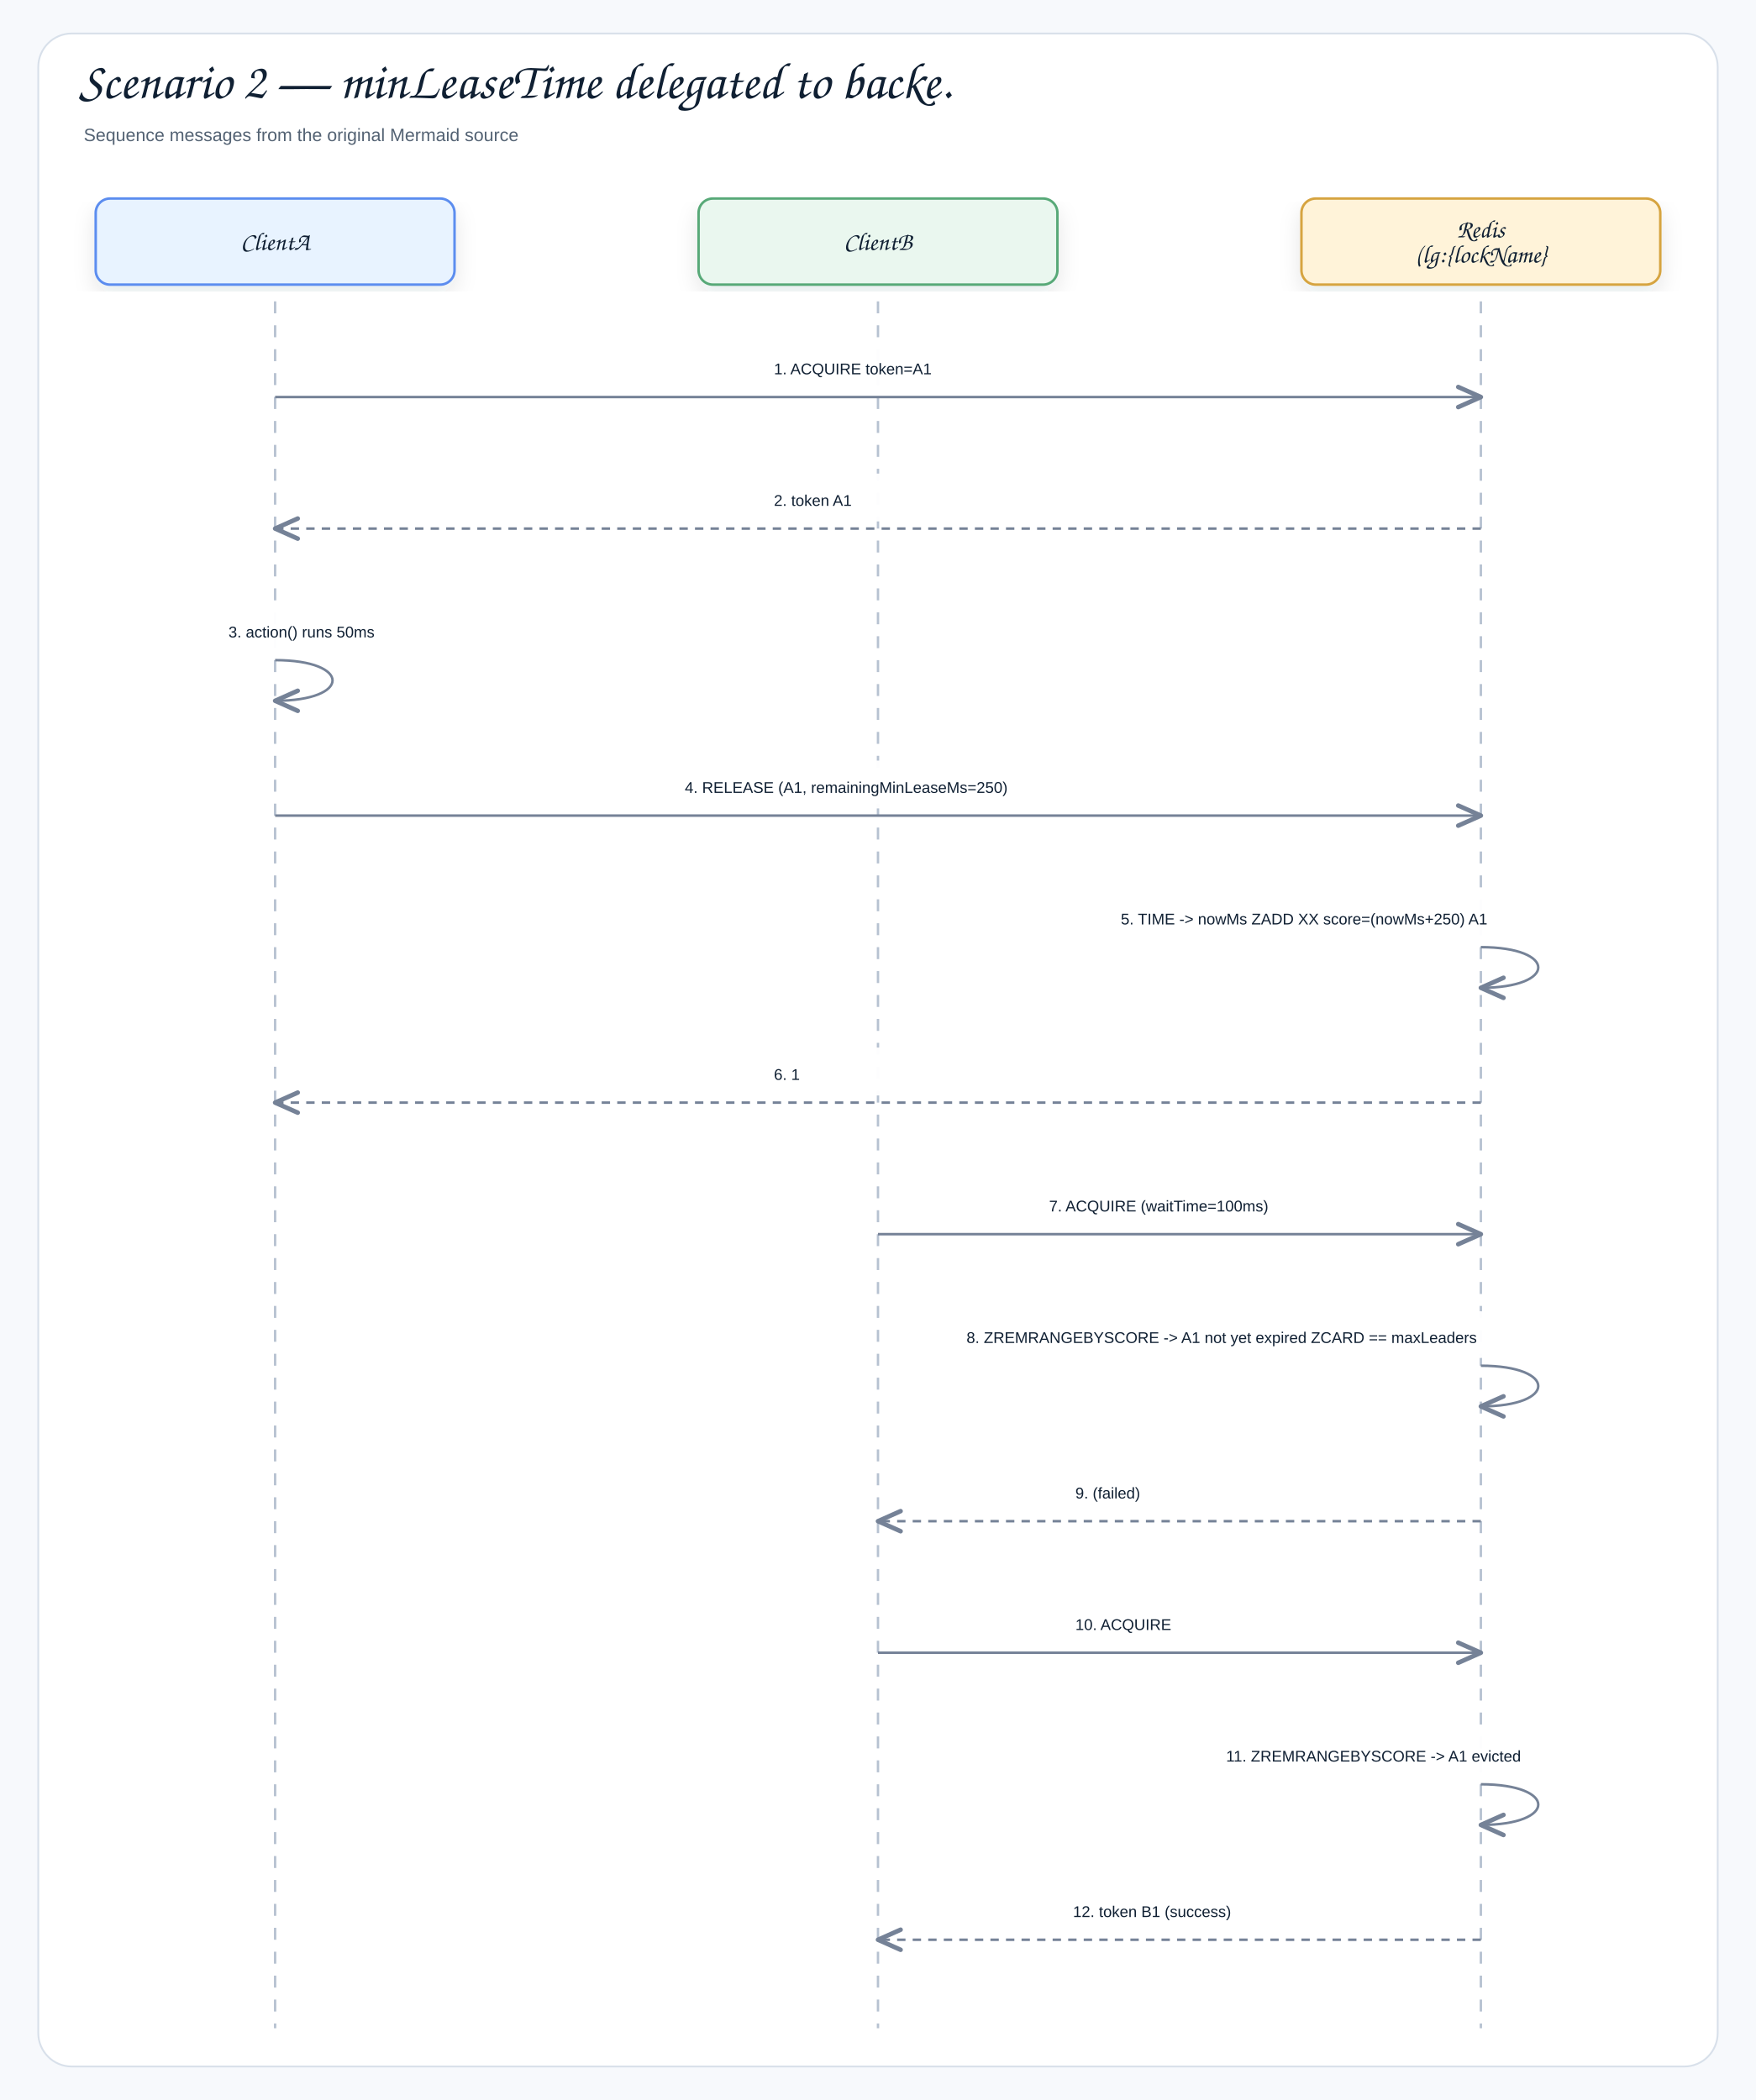
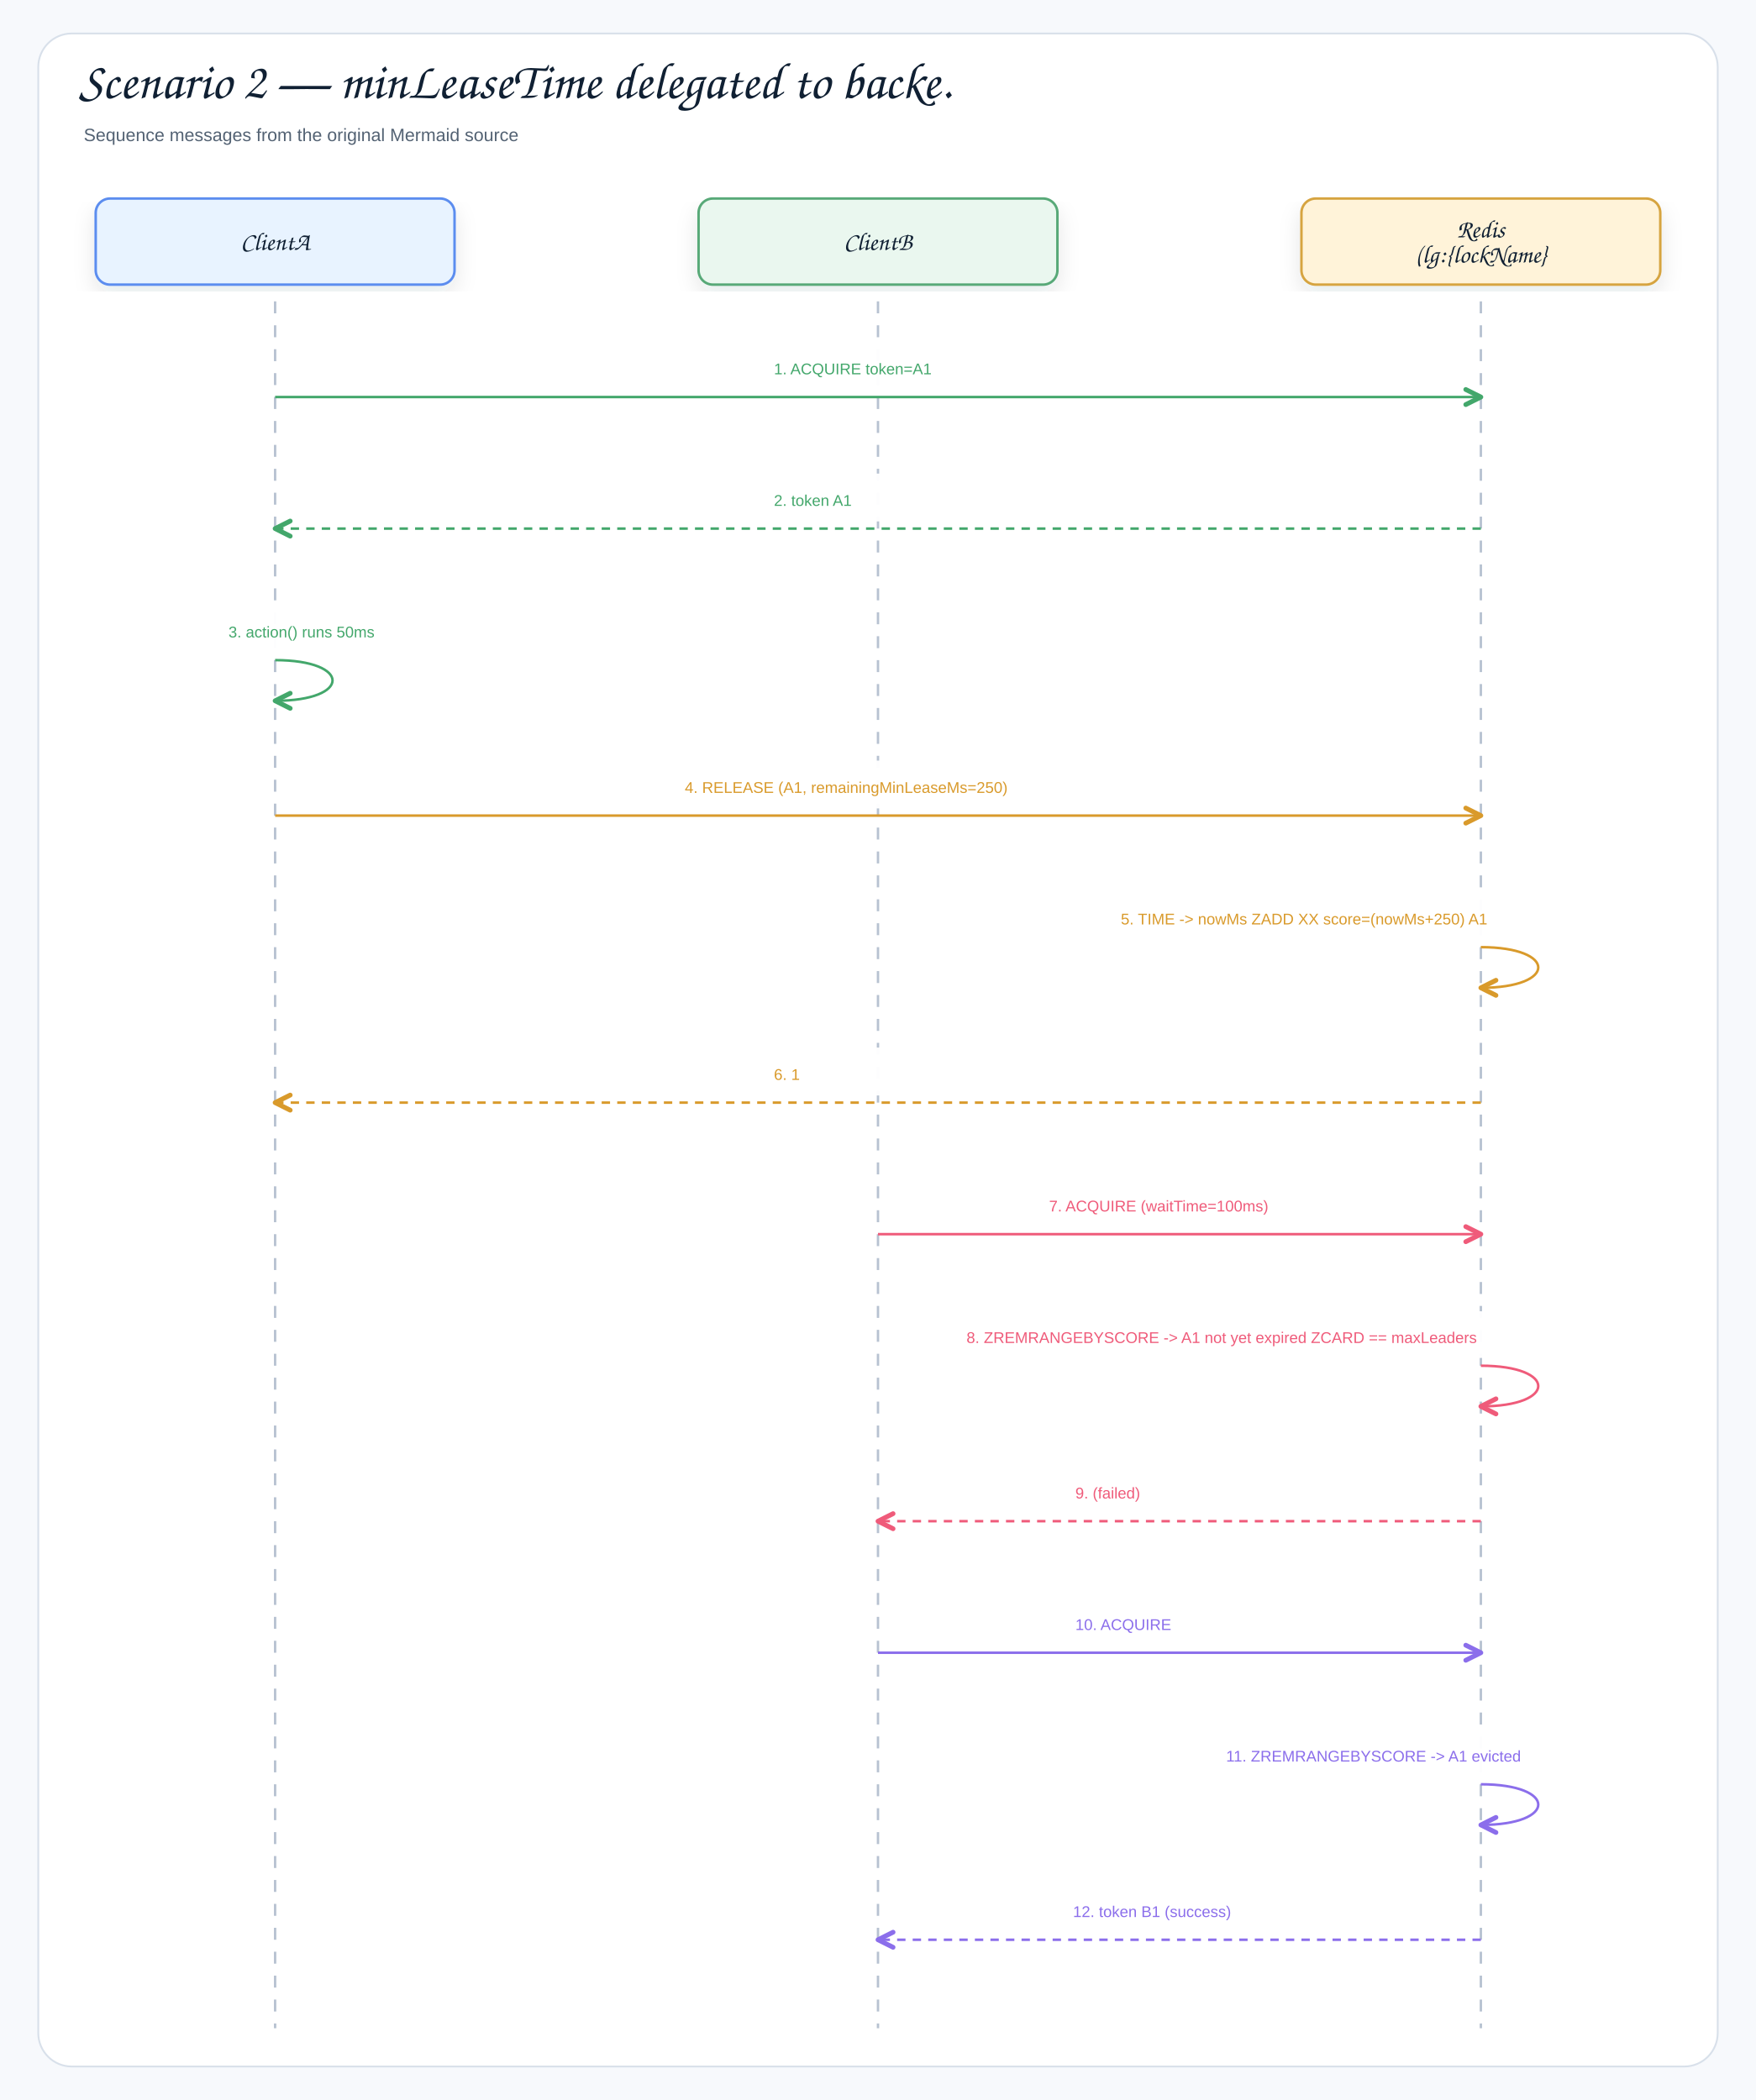
<svg xmlns="http://www.w3.org/2000/svg" width="1468" height="1756" viewBox="0 0 1468 1756" role="img" aria-label="Scenario 2 — minLeaseTime delegated to backend TTL">
  <defs>
    <filter id="shadow" x="-8%" y="-8%" width="116%" height="116%">
      <feDropShadow dx="0" dy="8" stdDeviation="9" flood-color="#1f2937" flood-opacity="0.10" />
    </filter>
    <marker id="openArrow" markerWidth="12" markerHeight="10" refX="10" refY="5" orient="auto" markerUnits="strokeWidth">
      <path d="M 1 1 L 10 5 L 1 9" fill="none" stroke="#758297" stroke-width="1.8" stroke-linecap="round" stroke-linejoin="round" />
    </marker>
    <marker id="inherit" markerWidth="14" markerHeight="12" refX="12" refY="6" orient="auto" markerUnits="strokeWidth">
      <path d="M 0 1 L 12 6 L 0 11 Z" fill="#ffffff" stroke="#758297" stroke-width="1.8" />
    </marker>
    <style>
    .canvas{fill:#f7f9fc}.frame{fill:#fff;stroke:#d8e0ea;stroke-width:1.5}
    .title{font-family:"Architects Daughter","Comic Mono","Comic Sans MS","Comic Sans",cursive;font-size:43px;font-weight:400;fill:#102033}
    .subtitle{font-family:"Comic Mono","Comic Sans MS","Comic Sans","Comic Neue",Arial,sans-serif;font-size:15px;font-weight:400;fill:#536273}
    .label{font-family:"Architects Daughter","Comic Mono","Comic Sans MS","Comic Sans",cursive;font-size:25px;font-weight:400;fill:#102033}
    .smallLabel{font-family:"Architects Daughter","Comic Mono","Comic Sans MS","Comic Sans",cursive;font-size:21px;font-weight:400;fill:#102033}
    .mono{font-family:"Comic Mono","Comic Sans MS","Comic Sans","Comic Neue",Arial,sans-serif;font-size:12px;font-weight:400;fill:#102033}
    .small{font-family:"Comic Mono","Comic Sans MS","Comic Sans","Comic Neue",Arial,sans-serif;font-size:12px;font-weight:400;fill:#536273}
    .strong{font-family:"Comic Mono","Comic Sans MS","Comic Sans","Comic Neue",Arial,sans-serif;font-size:13px;font-weight:400;fill:#102033}
    .card{stroke-width:2.1;filter:url(#shadow)}.compartment{stroke-width:1.5;fill:none}
    .line{stroke:#758297;stroke-width:2.1;fill:none;marker-end:url(#openArrow)}
    .plainLine{stroke:#758297;stroke-width:2.1;fill:none}
    .dashed{stroke:#758297;stroke-width:2.1;stroke-dasharray:7 6;fill:none;marker-end:url(#openArrow)}
    .inheritLine{stroke:#758297;stroke-width:2.2;fill:none;marker-end:url(#inherit)}
    .implLine{stroke:#758297;stroke-width:2.2;stroke-dasharray:8 7;fill:none;marker-end:url(#inherit)}
  </style>
+     <marker id="semanticArrow-neutral" markerWidth="8" markerHeight="8" refX="7" refY="4" orient="auto" markerUnits="strokeWidth">
+       <path d="M 1 1 L 7 4 L 1 7" fill="none" stroke="#758297" stroke-width="1.9" stroke-linecap="round" stroke-linejoin="round" />
+     </marker>
+     <marker id="semanticArrow-leader" markerWidth="8" markerHeight="8" refX="7" refY="4" orient="auto" markerUnits="strokeWidth">
+       <path d="M 1 1 L 7 4 L 1 7" fill="none" stroke="#43A76B" stroke-width="1.9" stroke-linecap="round" stroke-linejoin="round" />
+     </marker>
+     <marker id="semanticArrow-skipped" markerWidth="8" markerHeight="8" refX="7" refY="4" orient="auto" markerUnits="strokeWidth">
+       <path d="M 1 1 L 7 4 L 1 7" fill="none" stroke="#EF5B7A" stroke-width="1.9" stroke-linecap="round" stroke-linejoin="round" />
+     </marker>
+     <marker id="semanticArrow-contention" markerWidth="8" markerHeight="8" refX="7" refY="4" orient="auto" markerUnits="strokeWidth">
+       <path d="M 1 1 L 7 4 L 1 7" fill="none" stroke="#D99A2B" stroke-width="1.9" stroke-linecap="round" stroke-linejoin="round" />
+     </marker>
+     <marker id="semanticArrow-reacquire" markerWidth="8" markerHeight="8" refX="7" refY="4" orient="auto" markerUnits="strokeWidth">
+       <path d="M 1 1 L 7 4 L 1 7" fill="none" stroke="#8B6EEB" stroke-width="1.9" stroke-linecap="round" stroke-linejoin="round" />
+     </marker>
  </defs>
  <rect class="canvas" width="1468" height="1756" />
  <rect class="frame" x="32" y="28" width="1404" height="1700" rx="28" />
  <text class="title" x="66" y="82">Scenario 2 — minLeaseTime delegated to backe.</text>
  <text class="subtitle" x="70" y="118">Sequence messages from the original Mermaid source</text>
  <rect class="card" x="80" y="166" width="300" height="72" rx="12" fill="#E8F3FF" stroke="#5B8DEF" />
  <text class="smallLabel" x="230" y="209" text-anchor="middle">ClientA</text>
  <line class="lifeline" x1="230" y1="252" x2="230" y2="1696" stroke="#b7c2d1" stroke-width="2" stroke-dasharray="10 10" />
  <rect class="card" x="584" y="166" width="300" height="72" rx="12" fill="#EAF7EF" stroke="#58A978" />
  <text class="smallLabel" x="734" y="209" text-anchor="middle">ClientB</text>
  <line class="lifeline" x1="734" y1="252" x2="734" y2="1696" stroke="#b7c2d1" stroke-width="2" stroke-dasharray="10 10" />
  <rect class="card" x="1088" y="166" width="300" height="72" rx="12" fill="#FFF3D9" stroke="#D6A441" />
  <text class="smallLabel" x="1238" y="198.5" text-anchor="middle">Redis</text>
  <text class="smallLabel" x="1238" y="219.5" text-anchor="middle">(lg:{lockName}</text>
  <line class="lifeline" x1="1238" y1="252" x2="1238" y2="1696" stroke="#b7c2d1" stroke-width="2" stroke-dasharray="10 10" />
  <rect x="629" y="286" width="210" height="40" rx="102" fill="#ffffff" opacity="0.97" />
-   <text class="strong" x="647" y="313" text-anchor="start">1. ACQUIRE token=A1</text>
-   <path class="line" d="M230 332 L1238 332" />
+   <text class="strong" x="647" y="313" text-anchor="start" style="fill:#43A76B">1. ACQUIRE token=A1</text>
+   <path class="line" d="M230 332 L1238 332" data-route-tone="leader" style="stroke:#43A76B;marker-end:url(#semanticArrow-leader)" />
  <rect x="629" y="396" width="210" height="40" rx="102" fill="#ffffff" opacity="0.97" />
-   <text class="strong" x="647" y="423" text-anchor="start">2. token A1</text>
-   <path class="dashed" d="M1238 442 L230 442" />
+   <text class="strong" x="647" y="423" text-anchor="start" style="fill:#43A76B">2. token A1</text>
+   <path class="dashed" d="M1238 442 L230 442" data-route-tone="leader" style="stroke:#43A76B;marker-end:url(#semanticArrow-leader)" />
  <rect x="173" y="506" width="210" height="40" rx="102" fill="#ffffff" opacity="0.97" />
-   <text class="strong" x="191" y="533" text-anchor="start">3. action() runs 50ms</text>
-   <path class="line" d="M230 552 C294 552 294 586 230 586" />
+   <text class="strong" x="191" y="533" text-anchor="start" style="fill:#43A76B">3. action() runs 50ms</text>
+   <path class="line" d="M230 552 C294 552 294 586 230 586" data-route-tone="leader" style="stroke:#43A76B;marker-end:url(#semanticArrow-leader)" />
  <rect x="554.5" y="636" width="359" height="40" rx="102" fill="#ffffff" opacity="0.97" />
-   <text class="strong" x="572.5" y="663" text-anchor="start">4. RELEASE (A1, remainingMinLeaseMs=250)</text>
-   <path class="line" d="M230 682 L1238 682" />
+   <text class="strong" x="572.5" y="663" text-anchor="start" style="fill:#D99A2B">4. RELEASE (A1, remainingMinLeaseMs=250)</text>
+   <path class="line" d="M230 682 L1238 682" data-route-tone="contention" style="stroke:#D99A2B;marker-end:url(#semanticArrow-contention)" />
  <rect x="919" y="746" width="399" height="40" rx="102" fill="#ffffff" opacity="0.97" />
-   <text class="strong" x="937" y="773" text-anchor="start">5. TIME -&gt; nowMs ZADD XX score=(nowMs+250) A1</text>
-   <path class="line" d="M1238 792 C1302 792 1302 826 1238 826" />
+   <text class="strong" x="937" y="773" text-anchor="start" style="fill:#D99A2B">5. TIME -&gt; nowMs ZADD XX score=(nowMs+250) A1</text>
+   <path class="line" d="M1238 792 C1302 792 1302 826 1238 826" data-route-tone="contention" style="stroke:#D99A2B;marker-end:url(#semanticArrow-contention)" />
  <rect x="629" y="876" width="210" height="40" rx="102" fill="#ffffff" opacity="0.97" />
-   <text class="strong" x="647" y="903" text-anchor="start">6. 1</text>
-   <path class="dashed" d="M1238 922 L230 922" />
+   <text class="strong" x="647" y="903" text-anchor="start" style="fill:#D99A2B">6. 1</text>
+   <path class="dashed" d="M1238 922 L230 922" data-route-tone="contention" style="stroke:#D99A2B;marker-end:url(#semanticArrow-contention)" />
  <rect x="859" y="986" width="254" height="40" rx="102" fill="#ffffff" opacity="0.97" />
-   <text class="strong" x="877" y="1013" text-anchor="start">7. ACQUIRE (waitTime=100ms)</text>
-   <path class="line" d="M734 1032 L1238 1032" />
+   <text class="strong" x="877" y="1013" text-anchor="start" style="fill:#EF5B7A">7. ACQUIRE (waitTime=100ms)</text>
+   <path class="line" d="M734 1032 L1238 1032" data-route-tone="skipped" style="stroke:#EF5B7A;marker-end:url(#semanticArrow-skipped)" />
  <rect x="790" y="1096" width="528" height="40" rx="102" fill="#ffffff" opacity="0.97" />
-   <text class="strong" x="808" y="1123" text-anchor="start">8. ZREMRANGEBYSCORE -&gt; A1 not yet expired ZCARD == maxLeaders</text>
-   <path class="line" d="M1238 1142 C1302 1142 1302 1176 1238 1176" />
+   <text class="strong" x="808" y="1123" text-anchor="start" style="fill:#EF5B7A">8. ZREMRANGEBYSCORE -&gt; A1 not yet expired ZCARD == maxLeaders</text>
+   <path class="line" d="M1238 1142 C1302 1142 1302 1176 1238 1176" data-route-tone="skipped" style="stroke:#EF5B7A;marker-end:url(#semanticArrow-skipped)" />
  <rect x="881" y="1226" width="210" height="40" rx="102" fill="#ffffff" opacity="0.97" />
-   <text class="strong" x="899" y="1253" text-anchor="start">9. (failed)</text>
-   <path class="dashed" d="M1238 1272 L734 1272" />
+   <text class="strong" x="899" y="1253" text-anchor="start" style="fill:#EF5B7A">9. (failed)</text>
+   <path class="dashed" d="M1238 1272 L734 1272" data-route-tone="skipped" style="stroke:#EF5B7A;marker-end:url(#semanticArrow-skipped)" />
  <rect x="881" y="1336" width="210" height="40" rx="102" fill="#ffffff" opacity="0.97" />
-   <text class="strong" x="899" y="1363" text-anchor="start">10. ACQUIRE</text>
-   <path class="line" d="M734 1382 L1238 1382" />
+   <text class="strong" x="899" y="1363" text-anchor="start" style="fill:#8B6EEB">10. ACQUIRE</text>
+   <path class="line" d="M734 1382 L1238 1382" data-route-tone="reacquire" style="stroke:#8B6EEB;marker-end:url(#semanticArrow-reacquire)" />
  <rect x="1007" y="1446" width="311" height="40" rx="102" fill="#ffffff" opacity="0.97" />
-   <text class="strong" x="1025" y="1473" text-anchor="start">11. ZREMRANGEBYSCORE -&gt; A1 evicted</text>
-   <path class="line" d="M1238 1492 C1302 1492 1302 1526 1238 1526" />
+   <text class="strong" x="1025" y="1473" text-anchor="start" style="fill:#8B6EEB">11. ZREMRANGEBYSCORE -&gt; A1 evicted</text>
+   <path class="line" d="M1238 1492 C1302 1492 1302 1526 1238 1526" data-route-tone="reacquire" style="stroke:#8B6EEB;marker-end:url(#semanticArrow-reacquire)" />
  <rect x="879" y="1576" width="214" height="40" rx="102" fill="#ffffff" opacity="0.97" />
-   <text class="strong" x="897" y="1603" text-anchor="start">12. token B1 (success)</text>
-   <path class="dashed" d="M1238 1622 L734 1622" />
+   <text class="strong" x="897" y="1603" text-anchor="start" style="fill:#8B6EEB">12. token B1 (success)</text>
+   <path class="dashed" d="M1238 1622 L734 1622" data-route-tone="reacquire" style="stroke:#8B6EEB;marker-end:url(#semanticArrow-reacquire)" />
</svg>
